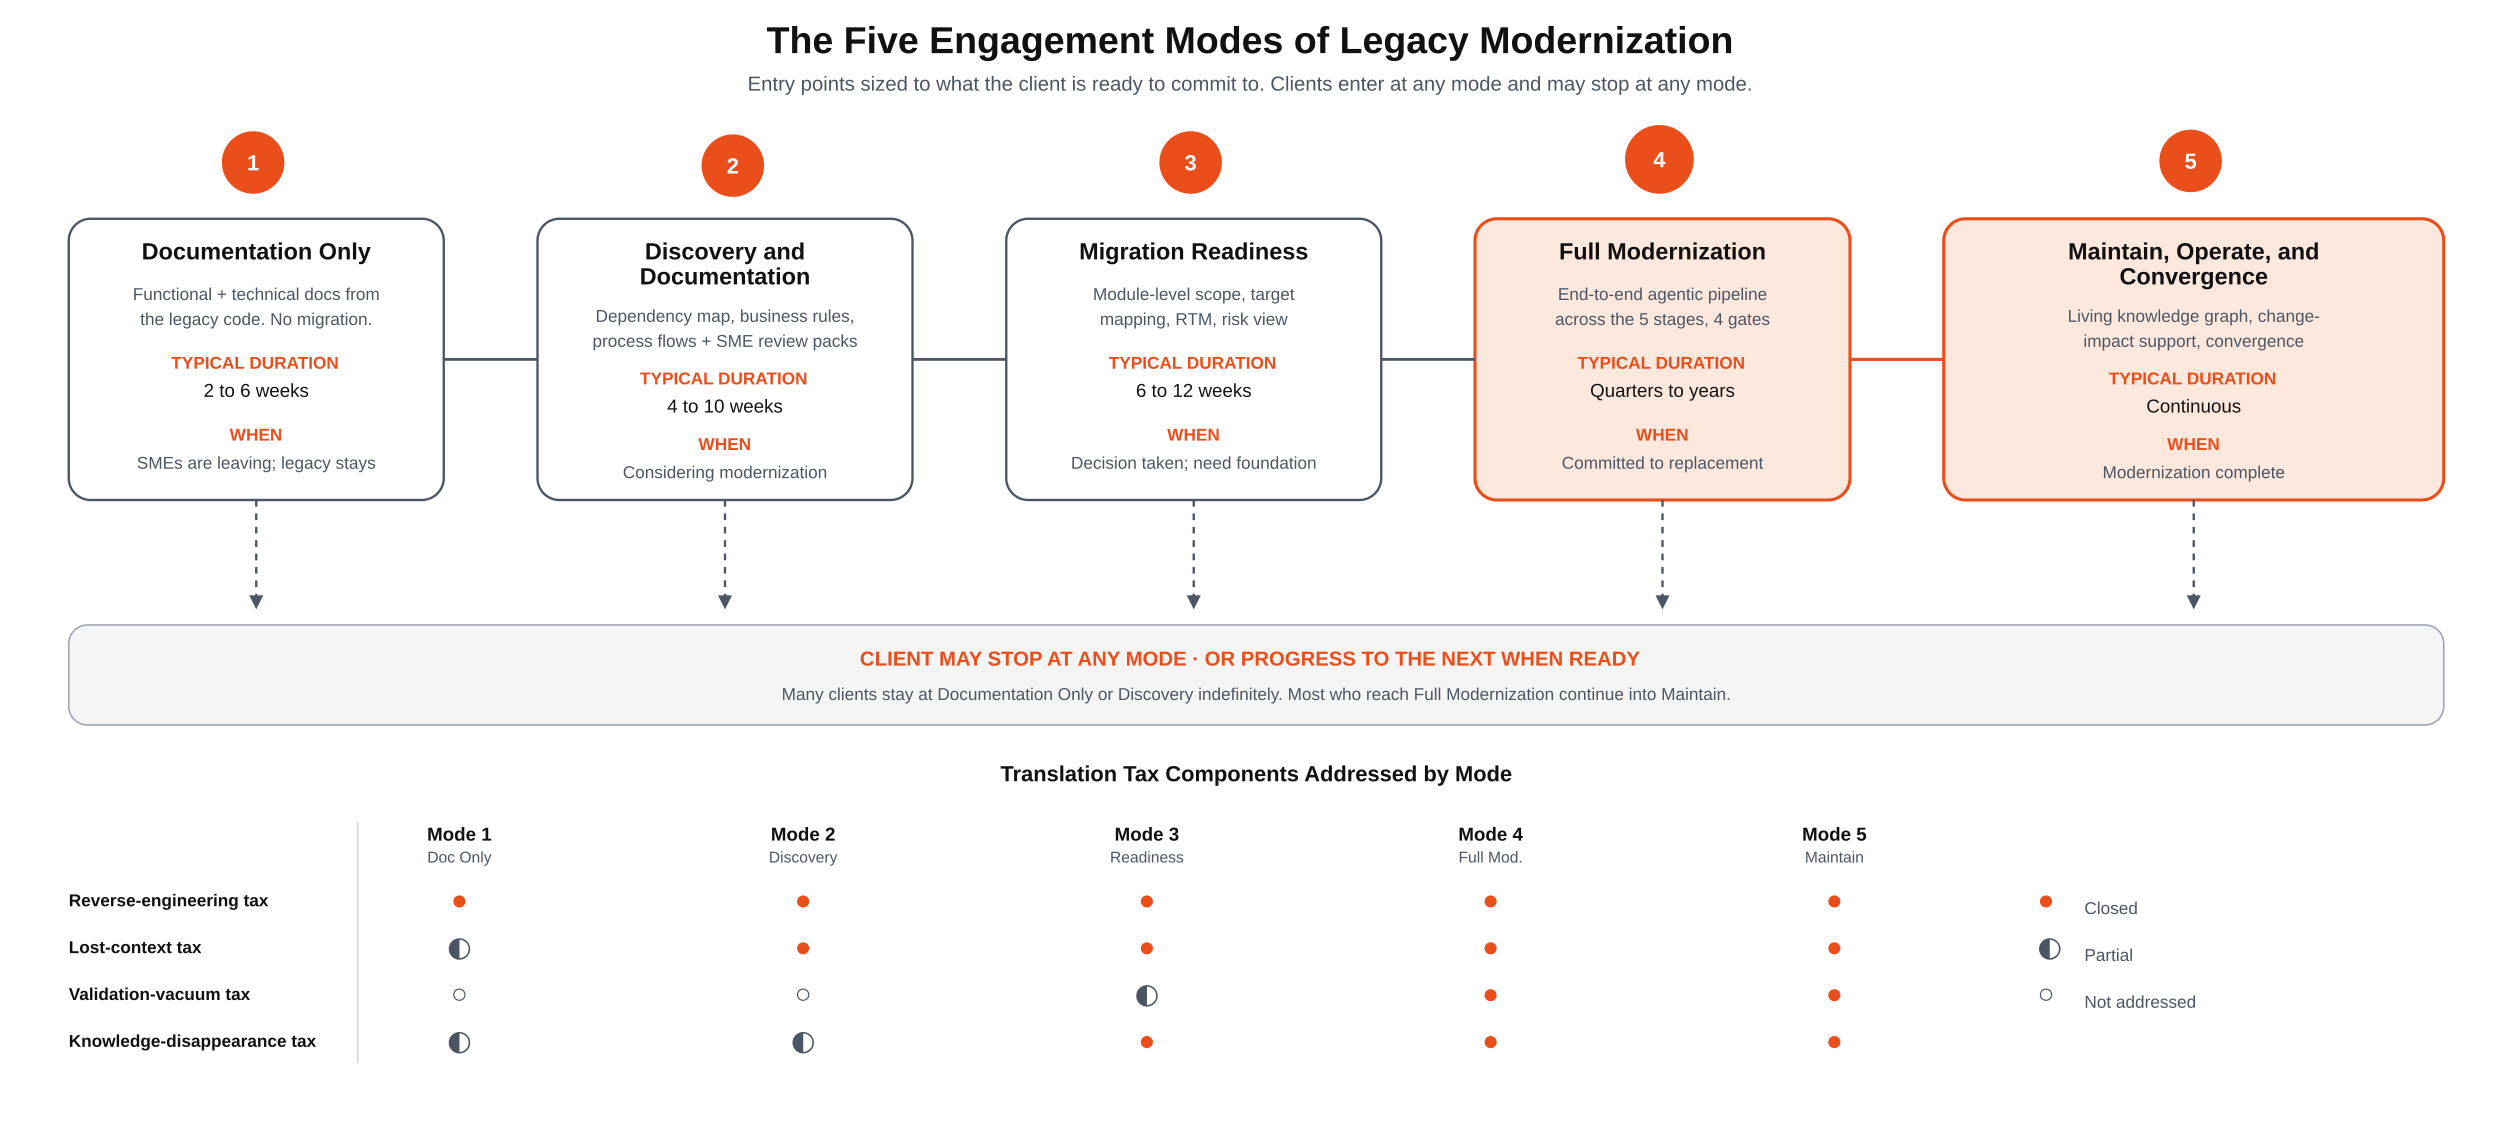
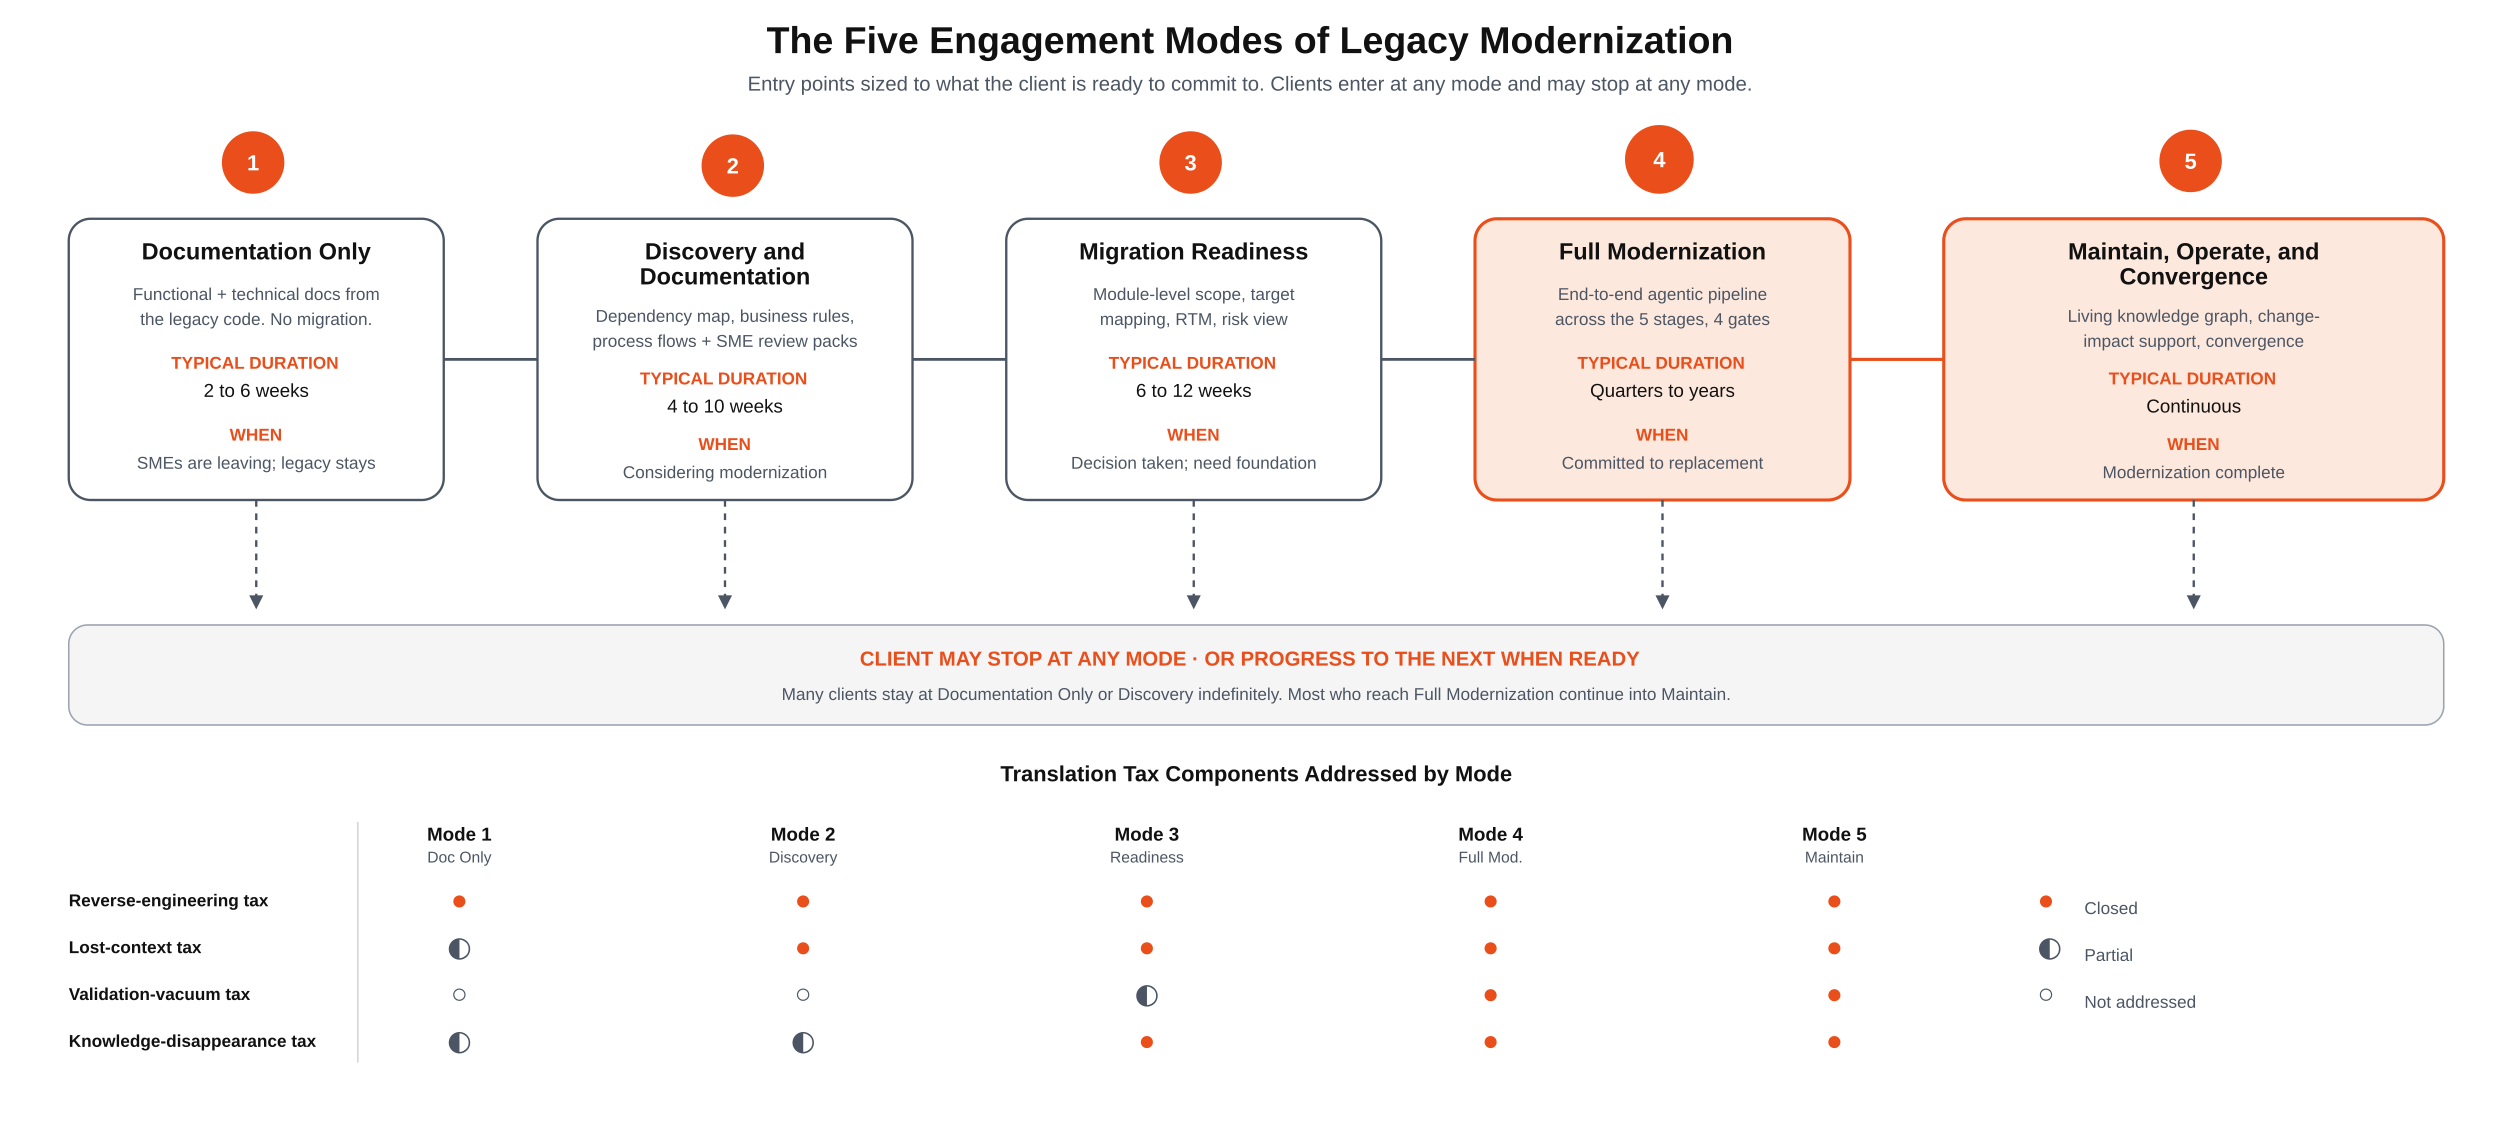
<svg xmlns="http://www.w3.org/2000/svg" width="100%" height="100%" viewBox="0 0 1600 720" version="1.1" xml:space="preserve" style="fill-rule:evenodd;clip-rule:evenodd;" class="se-svg">
  <g transform="matrix(1,0,0,1,800,34)">
    <text x="-309.375px" y="0px" style="font-family:'Arial-BoldMT', 'Arial', sans-serif;font-weight:700;font-size:24px;fill:var(--se-text,#111111);">The Five Engagement Modes of Legacy Modernization</text>
  </g>
  <g transform="matrix(1,0,0,1,800,58)">
    <text x="-321.547px" y="0px" style="font-family:'ArialMT', 'Arial', sans-serif;font-size:13px;fill:var(--se-text-secondary,#4b5563);">Entry points sized to what the client is ready to commit to. Clients enter at any mode and may stop at any mode.</text>
  </g>
  <g transform="matrix(1,0,0,1,42,-26)">
    <circle cx="120" cy="130" r="20" style="fill:var(--se-accent,#E94E1B);" />
  </g>
  <g transform="matrix(1,0,0,1,162,109)">
    <text x="-3.893px" y="0px" style="font-family:'Arial-BoldMT', 'Arial', sans-serif;font-weight:700;font-size:14px;fill:var(--se-box-fill,#ffffff);">1</text>
  </g>
  <g transform="matrix(1,0,0,1,4,-30)">
    <path d="M280,184L280,336C280,343.727 273.727,350 266,350L54,350C46.273,350 40,343.727 40,336L40,184C40,176.273 46.273,170 54,170L266,170C273.727,170 280,176.273 280,184Z" style="fill:var(--se-box-fill,#ffffff);stroke:var(--se-text-secondary,#4b5563);stroke-width:1.5px;" />
  </g>
  <g transform="matrix(1,0,0,1,164,166)">
    <text x="-73.337px" y="0px" style="font-family:'Arial-BoldMT', 'Arial', sans-serif;font-weight:700;font-size:15px;fill:var(--se-text,#111111);">Documentation Only</text>
  </g>
  <g transform="matrix(1,0,0,1,164,192)">
    <text x="-79.025px" y="0px" style="font-family:'ArialMT', 'Arial', sans-serif;font-size:11px;fill:var(--se-text-secondary,#4b5563);">Functional + technical docs from</text>
  </g>
  <g transform="matrix(1,0,0,1,164,208)">
    <text x="-74.29px" y="0px" style="font-family:'ArialMT', 'Arial', sans-serif;font-size:11px;fill:var(--se-text-secondary,#4b5563);">the legacy code. No migration.</text>
  </g>
  <g transform="matrix(1,0,0,1,163.945,236)">
-     <text x="-54.399px" y="0px" style="font-family:'Arial-BoldMT', 'Arial', sans-serif;font-weight:700;font-size:11px;fill:var(--se-accent,#E94E1B);">T<tspan x="-47.57px -40.123px -32.676px -29.51px -21.456px -13.402px -6.772px -3.605px 4.448px 12.502px 20.556px 27.794px 34.623px 37.789px 46.455px " y="0px 0px 0px 0px 0px 0px 0px 0px 0px 0px 0px 0px 0px 0px 0px ">YPICAL DURATION</tspan>
-     </text>
+     <text x="-54.399px" y="0px" style="font-family:'Arial-BoldMT', 'Arial', sans-serif;font-weight:700;font-size:11px;fill:var(--se-accent,#E94E1B);">TYPICAL DURATION</text>
  </g>
  <g transform="matrix(1,0,0,1,164,254)">
    <text x="-33.686px" y="0px" style="font-family:'ArialMT', 'Arial', sans-serif;font-size:12px;fill:var(--se-text,#111111);">2 to 6 weeks</text>
  </g>
  <g transform="matrix(1,0,0,1,163.945,282)">
-     <text x="-16.968px" y="0px" style="font-family:'Arial-BoldMT', 'Arial', sans-serif;font-weight:700;font-size:11px;fill:var(--se-accent,#E94E1B);">W<tspan x="-6.476px 1.578px 9.025px " y="0px 0px 0px ">HEN</tspan>
-     </text>
+     <text x="-16.968px" y="0px" style="font-family:'Arial-BoldMT', 'Arial', sans-serif;font-weight:700;font-size:11px;fill:var(--se-accent,#E94E1B);">WHEN</text>
  </g>
  <g transform="matrix(1,0,0,1,164,300)">
    <text x="-76.423px" y="0px" style="font-family:'ArialMT', 'Arial', sans-serif;font-size:11px;fill:var(--se-text-secondary,#4b5563);">SMEs are leaving; legacy stays</text>
  </g>
  <g transform="matrix(1,0,0,1,49,-24)">
    <circle cx="420" cy="130" r="20" style="fill:var(--se-accent,#E94E1B);" />
  </g>
  <g transform="matrix(1,0,0,1,469,111)">
    <text x="-3.893px" y="0px" style="font-family:'Arial-BoldMT', 'Arial', sans-serif;font-weight:700;font-size:14px;fill:var(--se-box-fill,#ffffff);">2</text>
  </g>
  <g transform="matrix(1,0,0,1,4,-30)">
    <path d="M580,184L580,336C580,343.727 573.727,350 566,350L354,350C346.273,350 340,343.727 340,336L340,184C340,176.273 346.273,170 354,170L566,170C573.727,170 580,176.273 580,184Z" style="fill:var(--se-box-fill,#ffffff);stroke:var(--se-text-secondary,#4b5563);stroke-width:1.5px;" />
  </g>
  <g transform="matrix(1,0,0,1,464,166)">
    <text x="-51.273px" y="0px" style="font-family:'Arial-BoldMT', 'Arial', sans-serif;font-weight:700;font-size:15px;fill:var(--se-text,#111111);">Discovery and</text>
  </g>
  <g transform="matrix(1,0,0,1,464,182)">
    <text x="-54.584px" y="0px" style="font-family:'Arial-BoldMT', 'Arial', sans-serif;font-weight:700;font-size:15px;fill:var(--se-text,#111111);">Documentation</text>
  </g>
  <g transform="matrix(1,0,0,1,464,206)">
    <text x="-82.852px" y="0px" style="font-family:'ArialMT', 'Arial', sans-serif;font-size:11px;fill:var(--se-text-secondary,#4b5563);">Dependency map, business rules,</text>
  </g>
  <g transform="matrix(1,0,0,1,464,222)">
    <g transform="matrix(11,0,0,11,-43.24805,0)">
        </g>
    <g transform="matrix(11,0,0,11,-40.1919,0)">
        </g>
    <text x="-84.82px" y="0px" style="font-family:'ArialMT', 'Arial', sans-serif;font-size:11px;fill:var(--se-text-secondary,#4b5563);">process ﬂows + SME review packs</text>
  </g>
  <g transform="matrix(1,0,0,1,463.945,246)">
-     <text x="-54.399px" y="0px" style="font-family:'Arial-BoldMT', 'Arial', sans-serif;font-weight:700;font-size:11px;fill:var(--se-accent,#E94E1B);">T<tspan x="-47.57px -40.123px -32.676px -29.51px -21.456px -13.402px -6.772px -3.605px 4.448px 12.502px 20.556px 27.794px 34.623px 37.789px 46.455px " y="0px 0px 0px 0px 0px 0px 0px 0px 0px 0px 0px 0px 0px 0px 0px ">YPICAL DURATION</tspan>
-     </text>
+     <text x="-54.399px" y="0px" style="font-family:'Arial-BoldMT', 'Arial', sans-serif;font-weight:700;font-size:11px;fill:var(--se-accent,#E94E1B);">TYPICAL DURATION</text>
  </g>
  <g transform="matrix(1,0,0,1,464,264)">
    <text x="-37.022px" y="0px" style="font-family:'ArialMT', 'Arial', sans-serif;font-size:12px;fill:var(--se-text,#111111);">4 to 10 weeks</text>
  </g>
  <g transform="matrix(1,0,0,1,463.945,288)">
-     <text x="-16.968px" y="0px" style="font-family:'Arial-BoldMT', 'Arial', sans-serif;font-weight:700;font-size:11px;fill:var(--se-accent,#E94E1B);">W<tspan x="-6.476px 1.578px 9.025px " y="0px 0px 0px ">HEN</tspan>
-     </text>
+     <text x="-16.968px" y="0px" style="font-family:'Arial-BoldMT', 'Arial', sans-serif;font-weight:700;font-size:11px;fill:var(--se-accent,#E94E1B);">WHEN</text>
  </g>
  <g transform="matrix(1,0,0,1,464,306)">
    <text x="-65.425px" y="0px" style="font-family:'ArialMT', 'Arial', sans-serif;font-size:11px;fill:var(--se-text-secondary,#4b5563);">Considering modernization</text>
  </g>
  <g transform="matrix(1,0,0,1,42,-26)">
    <circle cx="720" cy="130" r="20" style="fill:var(--se-accent,#E94E1B);" />
  </g>
  <g transform="matrix(1,0,0,1,762,109)">
    <text x="-3.893px" y="0px" style="font-family:'Arial-BoldMT', 'Arial', sans-serif;font-weight:700;font-size:14px;fill:var(--se-box-fill,#ffffff);">3</text>
  </g>
  <g transform="matrix(1,0,0,1,4,-30)">
    <path d="M880,184L880,336C880,343.727 873.727,350 866,350L654,350C646.273,350 640,343.727 640,336L640,184C640,176.273 646.273,170 654,170L866,170C873.727,170 880,176.273 880,184Z" style="fill:var(--se-box-fill,#ffffff);stroke:var(--se-text-secondary,#4b5563);stroke-width:1.5px;" />
  </g>
  <g transform="matrix(1,0,0,1,764,166)">
    <text x="-73.348px" y="0px" style="font-family:'Arial-BoldMT', 'Arial', sans-serif;font-weight:700;font-size:15px;fill:var(--se-text,#111111);">Migration Readiness</text>
  </g>
  <g transform="matrix(1,0,0,1,764,192)">
    <text x="-64.507px" y="0px" style="font-family:'ArialMT', 'Arial', sans-serif;font-size:11px;fill:var(--se-text-secondary,#4b5563);">Module-level scope, target</text>
  </g>
  <g transform="matrix(1,0,0,1,764,208)">
-     <text x="-60.108px" y="0px" style="font-family:'ArialMT', 'Arial', sans-serif;font-size:11px;fill:var(--se-text-secondary,#4b5563);">mapping, R<tspan x="-4.055px 2.664px " y="0px 0px ">TM</tspan>, risk view</text>
+     <text x="-60.108px" y="0px" style="font-family:'ArialMT', 'Arial', sans-serif;font-size:11px;fill:var(--se-text-secondary,#4b5563);">mapping, RTM, risk view</text>
  </g>
  <g transform="matrix(1,0,0,1,763.945,236)">
-     <text x="-54.399px" y="0px" style="font-family:'Arial-BoldMT', 'Arial', sans-serif;font-weight:700;font-size:11px;fill:var(--se-accent,#E94E1B);">T<tspan x="-47.57px -40.123px -32.676px -29.51px -21.456px -13.402px -6.772px -3.605px 4.448px 12.502px 20.556px 27.794px 34.623px 37.789px 46.455px " y="0px 0px 0px 0px 0px 0px 0px 0px 0px 0px 0px 0px 0px 0px 0px ">YPICAL DURATION</tspan>
-     </text>
+     <text x="-54.399px" y="0px" style="font-family:'Arial-BoldMT', 'Arial', sans-serif;font-weight:700;font-size:11px;fill:var(--se-accent,#E94E1B);">TYPICAL DURATION</text>
  </g>
  <g transform="matrix(1,0,0,1,764,254)">
    <text x="-37.022px" y="0px" style="font-family:'ArialMT', 'Arial', sans-serif;font-size:12px;fill:var(--se-text,#111111);">6 to 12 weeks</text>
  </g>
  <g transform="matrix(1,0,0,1,763.945,282)">
-     <text x="-16.968px" y="0px" style="font-family:'Arial-BoldMT', 'Arial', sans-serif;font-weight:700;font-size:11px;fill:var(--se-accent,#E94E1B);">W<tspan x="-6.476px 1.578px 9.025px " y="0px 0px 0px ">HEN</tspan>
-     </text>
+     <text x="-16.968px" y="0px" style="font-family:'Arial-BoldMT', 'Arial', sans-serif;font-weight:700;font-size:11px;fill:var(--se-accent,#E94E1B);">WHEN</text>
  </g>
  <g transform="matrix(1,0,0,1,764,300)">
    <text x="-78.584px" y="0px" style="font-family:'ArialMT', 'Arial', sans-serif;font-size:11px;fill:var(--se-text-secondary,#4b5563);">Decision taken; need foundation</text>
  </g>
  <g transform="matrix(1,0,0,1,42,-28)">
    <circle cx="1020" cy="130" r="22" style="fill:var(--se-accent,#E94E1B);" />
  </g>
  <g transform="matrix(1,0,0,1,1062,107)">
    <text x="-3.893px" y="0px" style="font-family:'Arial-BoldMT', 'Arial', sans-serif;font-weight:700;font-size:14px;fill:var(--se-box-fill,#ffffff);">4</text>
  </g>
  <g transform="matrix(1,0,0,1,4,-30)">
    <path d="M1180,184L1180,336C1180,343.727 1173.727,350 1166,350L954,350C946.273,350 940,343.727 940,336L940,184C940,176.273 946.273,170 954,170L1166,170C1173.727,170 1180,176.273 1180,184Z" style="fill:var(--se-accent-fill,#FDE8DD);stroke:var(--se-accent,#E94E1B);stroke-width:2px;" />
  </g>
  <g transform="matrix(1,0,0,1,1064,166)">
    <text x="-66.244px" y="0px" style="font-family:'Arial-BoldMT', 'Arial', sans-serif;font-weight:700;font-size:15px;fill:var(--se-text,#111111);">Full Modernization</text>
  </g>
  <g transform="matrix(1,0,0,1,1064,192)">
    <text x="-66.964px" y="0px" style="font-family:'ArialMT', 'Arial', sans-serif;font-size:11px;fill:var(--se-text-secondary,#4b5563);">End-to-end agentic pipeline</text>
  </g>
  <g transform="matrix(1,0,0,1,1064,208)">
    <text x="-68.79px" y="0px" style="font-family:'ArialMT', 'Arial', sans-serif;font-size:11px;fill:var(--se-text-secondary,#4b5563);">across the 5 stages, 4 gates</text>
  </g>
  <g transform="matrix(1,0,0,1,1063.945,236)">
-     <text x="-54.399px" y="0px" style="font-family:'Arial-BoldMT', 'Arial', sans-serif;font-weight:700;font-size:11px;fill:var(--se-accent,#E94E1B);">T<tspan x="-47.57px -40.123px -32.676px -29.51px -21.456px -13.402px -6.772px -3.605px 4.448px 12.502px 20.556px 27.794px 34.623px 37.789px 46.455px " y="0px 0px 0px 0px 0px 0px 0px 0px 0px 0px 0px 0px 0px 0px 0px ">YPICAL DURATION</tspan>
-     </text>
+     <text x="-54.399px" y="0px" style="font-family:'Arial-BoldMT', 'Arial', sans-serif;font-weight:700;font-size:11px;fill:var(--se-accent,#E94E1B);">TYPICAL DURATION</text>
  </g>
  <g transform="matrix(1,0,0,1,1064,254)">
    <text x="-46.351px" y="0px" style="font-family:'ArialMT', 'Arial', sans-serif;font-size:12px;fill:var(--se-text,#111111);">Quarters to years</text>
  </g>
  <g transform="matrix(1,0,0,1,1063.945,282)">
-     <text x="-16.968px" y="0px" style="font-family:'Arial-BoldMT', 'Arial', sans-serif;font-weight:700;font-size:11px;fill:var(--se-accent,#E94E1B);">W<tspan x="-6.476px 1.578px 9.025px " y="0px 0px 0px ">HEN</tspan>
-     </text>
+     <text x="-16.968px" y="0px" style="font-family:'Arial-BoldMT', 'Arial', sans-serif;font-weight:700;font-size:11px;fill:var(--se-accent,#E94E1B);">WHEN</text>
  </g>
  <g transform="matrix(1,0,0,1,1064,300)">
    <text x="-64.499px" y="0px" style="font-family:'ArialMT', 'Arial', sans-serif;font-size:11px;fill:var(--se-text-secondary,#4b5563);">Committed to replacement</text>
  </g>
  <g transform="matrix(1,0,0,1,82,-27)">
    <circle cx="1320" cy="130" r="20" style="fill:var(--se-accent,#E94E1B);" />
  </g>
  <g transform="matrix(1,0,0,1,1402,108)">
    <text x="-3.893px" y="0px" style="font-family:'Arial-BoldMT', 'Arial', sans-serif;font-weight:700;font-size:14px;fill:var(--se-box-fill,#ffffff);">5</text>
  </g>
  <g transform="matrix(1,0,0,1,4,-30)">
    <path d="M1560,184L1560,336C1560,343.727 1553.727,350 1546,350L1254,350C1246.273,350 1240,343.727 1240,336L1240,184C1240,176.273 1246.273,170 1254,170L1546,170C1553.727,170 1560,176.273 1560,184Z" style="fill:var(--se-accent-fill,#FDE8DD);stroke:var(--se-accent,#E94E1B);stroke-width:2px;" />
  </g>
  <g transform="matrix(1,0,0,1,1404,166)">
    <text x="-80.431px" y="0px" style="font-family:'Arial-BoldMT', 'Arial', sans-serif;font-weight:700;font-size:15px;fill:var(--se-text,#111111);">Maintain, Operate, and</text>
  </g>
  <g transform="matrix(1,0,0,1,1404,182)">
    <text x="-47.516px" y="0px" style="font-family:'Arial-BoldMT', 'Arial', sans-serif;font-weight:700;font-size:15px;fill:var(--se-text,#111111);">Convergence</text>
  </g>
  <g transform="matrix(1,0,0,1,1404,206)">
    <text x="-80.722px" y="0px" style="font-family:'ArialMT', 'Arial', sans-serif;font-size:11px;fill:var(--se-text-secondary,#4b5563);">Living knowledge graph, change-</text>
  </g>
  <g transform="matrix(1,0,0,1,1404,222)">
    <text x="-70.622px" y="0px" style="font-family:'ArialMT', 'Arial', sans-serif;font-size:11px;fill:var(--se-text-secondary,#4b5563);">impact support, convergence</text>
  </g>
  <g transform="matrix(1,0,0,1,1403.945,246)">
-     <text x="-54.399px" y="0px" style="font-family:'Arial-BoldMT', 'Arial', sans-serif;font-weight:700;font-size:11px;fill:var(--se-accent,#E94E1B);">T<tspan x="-47.57px -40.123px -32.676px -29.51px -21.456px -13.402px -6.772px -3.605px 4.448px 12.502px 20.556px 27.794px 34.623px 37.789px 46.455px " y="0px 0px 0px 0px 0px 0px 0px 0px 0px 0px 0px 0px 0px 0px 0px ">YPICAL DURATION</tspan>
-     </text>
+     <text x="-54.399px" y="0px" style="font-family:'Arial-BoldMT', 'Arial', sans-serif;font-weight:700;font-size:11px;fill:var(--se-accent,#E94E1B);">TYPICAL DURATION</text>
  </g>
  <g transform="matrix(1,0,0,1,1404,264)">
    <text x="-30.354px" y="0px" style="font-family:'ArialMT', 'Arial', sans-serif;font-size:12px;fill:var(--se-text,#111111);">Continuous</text>
  </g>
  <g transform="matrix(1,0,0,1,1403.945,288)">
-     <text x="-16.968px" y="0px" style="font-family:'Arial-BoldMT', 'Arial', sans-serif;font-weight:700;font-size:11px;fill:var(--se-accent,#E94E1B);">W<tspan x="-6.476px 1.578px 9.025px " y="0px 0px 0px ">HEN</tspan>
-     </text>
+     <text x="-16.968px" y="0px" style="font-family:'Arial-BoldMT', 'Arial', sans-serif;font-weight:700;font-size:11px;fill:var(--se-accent,#E94E1B);">WHEN</text>
  </g>
  <g transform="matrix(1,0,0,1,1404,306)">
    <text x="-58.392px" y="0px" style="font-family:'ArialMT', 'Arial', sans-serif;font-size:11px;fill:var(--se-text-secondary,#4b5563);">Modernization complete</text>
  </g>
  <g transform="matrix(1,0,0,1,4,-30)">
    <path d="M280,260L340,260" style="fill:none;fill-rule:nonzero;stroke:var(--se-text-secondary,#4b5563);stroke-width:1.8px;" />
  </g>
  <g transform="matrix(1,0,0,1,4,-30)">
    <path d="M580,260L640,260" style="fill:none;fill-rule:nonzero;stroke:var(--se-text-secondary,#4b5563);stroke-width:1.8px;" />
  </g>
  <g transform="matrix(1,0,0,1,4,-30)">
    <path d="M880,260L940,260" style="fill:none;fill-rule:nonzero;stroke:var(--se-text-secondary,#4b5563);stroke-width:1.8px;" />
  </g>
  <g transform="matrix(1,0,0,1,4,-30)">
    <path d="M1180,260L1240,260" style="fill:none;fill-rule:nonzero;stroke:var(--se-accent,#E94E1B);stroke-width:2px;" />
  </g>
  <g>
    <g transform="matrix(1,0,0,1,4,-30)">
      <g transform="matrix(1,-0,-0,1,-4,30)">
        <path d="M168.5,381L164,390L159.5,381L168.5,381Z" style="fill:var(--se-text-secondary,#4b5563);fill-rule:nonzero;" />
        <path d="M164,320L164,382.8" style="fill:none;fill-rule:nonzero;stroke:var(--se-text-secondary,#4b5563);stroke-width:1.5px;stroke-dasharray:4.286,4.286;" />
      </g>
    </g>
    <g transform="matrix(1,0,0,1,4,-30)">
      <g transform="matrix(1,-0,-0,1,-4,30)">
        <path d="M468.5,381L464,390L459.5,381L468.5,381Z" style="fill:var(--se-text-secondary,#4b5563);fill-rule:nonzero;" />
        <path d="M464,320L464,382.8" style="fill:none;fill-rule:nonzero;stroke:var(--se-text-secondary,#4b5563);stroke-width:1.5px;stroke-dasharray:4.286,4.286;" />
      </g>
    </g>
    <g transform="matrix(1,0,0,1,4,-30)">
      <g transform="matrix(1,-0,-0,1,-4,30)">
        <path d="M768.5,381L764,390L759.5,381L768.5,381Z" style="fill:var(--se-text-secondary,#4b5563);fill-rule:nonzero;" />
        <path d="M764,320L764,382.8" style="fill:none;fill-rule:nonzero;stroke:var(--se-text-secondary,#4b5563);stroke-width:1.5px;stroke-dasharray:4.286,4.286;" />
      </g>
    </g>
    <g transform="matrix(1,0,0,1,4,-30)">
      <g transform="matrix(1,-0,-0,1,-4,30)">
        <path d="M1068.5,381L1064,390L1059.5,381L1068.5,381Z" style="fill:var(--se-text-secondary,#4b5563);fill-rule:nonzero;" />
        <path d="M1064,320L1064,382.8" style="fill:none;fill-rule:nonzero;stroke:var(--se-text-secondary,#4b5563);stroke-width:1.5px;stroke-dasharray:4.286,4.286;" />
      </g>
    </g>
    <g transform="matrix(1,0,0,1,4,-30)">
      <g transform="matrix(1,-0,-0,1,-4,30)">
        <path d="M1408.5,381L1404,390L1399.5,381L1408.5,381Z" style="fill:var(--se-text-secondary,#4b5563);fill-rule:nonzero;" />
        <path d="M1404,320L1404,382.8" style="fill:none;fill-rule:nonzero;stroke:var(--se-text-secondary,#4b5563);stroke-width:1.5px;stroke-dasharray:4.286,4.286;" />
      </g>
    </g>
  </g>
  <g transform="matrix(1,0,0,1,4,-30)">
    <path d="M1560,442L1560,482C1560,488.623 1554.623,494 1548,494L52,494C45.377,494 40,488.623 40,482L40,442C40,435.377 45.377,430 52,430L1548,430C1554.623,430 1560,435.377 1560,442Z" style="fill:var(--se-panel-fill,#f5f5f5);stroke:var(--se-panel-stroke,#9ca3af);stroke-width:1px;" />
  </g>
  <g transform="matrix(1,0,0,1,803.935,426)">
-     <text x="-253.653px" y="0px" style="font-family:'Arial-BoldMT', 'Arial', sans-serif;font-weight:700;font-size:13px;fill:var(--se-accent,#E94E1B);">C<tspan x="-244.135px -236.064px -232.322px -223.521px -214.003px -205.932px -202.19px -191.231px -182.906px -174.34px -170.599px -161.798px -153.962px -143.72px -135.154px -131.894px -123.341px -115.27px -112.011px -102.493px -92.974px -84.408px -80.667px -69.707px -59.466px -49.947px -41.147px -37.405px -32.946px -29.204px -18.962px -9.444px -5.702px 3.099px 12.617px 22.859px 33.101px 42.619px 51.42px 60.221px 69.022px 72.763px 80.599px 90.841px 94.583px 102.654px 112.172px 120.973px 124.715px 134.233px 143.034px 151.835px 159.906px 163.648px 176.048px 185.566px 194.367px 203.885px 207.627px 217.145px 225.946px 235.464px 244.982px " y="0px 0px 0px 0px 0px 0px 0px 0px 0px 0px 0px 0px 0px 0px 0px 0px 0px 0px 0px 0px 0px 0px 0px 0px 0px 0px 0px 0px 0px 0px 0px 0px 0px 0px 0px 0px 0px 0px 0px 0px 0px 0px 0px 0px 0px 0px 0px 0px 0px 0px 0px 0px 0px 0px 0px 0px 0px 0px 0px 0px 0px 0px 0px ">LIENT MAY STOP AT ANY MODE · OR PROGRESS TO THE NEXT WHEN READY</tspan>
-     </text>
+     <text x="-253.653px" y="0px" style="font-family:'Arial-BoldMT', 'Arial', sans-serif;font-weight:700;font-size:13px;fill:var(--se-accent,#E94E1B);">CLIENT MAY STOP AT ANY MODE · OR PROGRESS TO THE NEXT WHEN READY</text>
  </g>
  <g transform="matrix(1,0,0,1,804,448)">
    <g transform="matrix(11,0,0,11,-16.41675,0)">
        </g>
    <g transform="matrix(11,0,0,11,-13.3606,0)">
        </g>
-     <text x="-303.76px" y="0px" style="font-family:'ArialMT', 'Arial', sans-serif;font-size:11px;fill:var(--se-text-secondary,#4b5563);">Many clients stay at Documentation Only or Discovery indeﬁnitely<tspan x="13.946px 17.002px " y="0px 0px ">. </tspan>Most who reach Full Modernization continue into Maintain.</text>
+     <text x="-303.76px" y="0px" style="font-family:'ArialMT', 'Arial', sans-serif;font-size:11px;fill:var(--se-text-secondary,#4b5563);">Many clients stay at Documentation Only or Discovery indeﬁnitely. Most who reach Full Modernization continue into Maintain.</text>
  </g>
  <g transform="matrix(1,0,0,1,804,500)">
-     <text x="-163.748px" y="0px" style="font-family:'Arial-BoldMT', 'Arial', sans-serif;font-weight:700;font-size:14px;fill:var(--se-text,#111111);">T<tspan x="-155.969px -150.521px " y="0px 0px ">ra</tspan>nslation T<tspan x="-77.663px -69.877px " y="0px 0px ">ax</tspan> Components <tspan x="30.721px 40.831px " y="0px 0px ">Ad</tspan>dressed by Mode</text>
+     <text x="-163.748px" y="0px" style="font-family:'Arial-BoldMT', 'Arial', sans-serif;font-weight:700;font-size:14px;fill:var(--se-text,#111111);">Translation Tax Components Addressed by Mode</text>
  </g>
  <g>
    <g transform="matrix(1,0,0,1,294,538)">
      <text x="-20.669px" y="0px" style="font-family:'Arial-BoldMT', 'Arial', sans-serif;font-weight:700;font-size:12px;fill:var(--se-text,#111111);">Mode 1</text>
    </g>
    <g transform="matrix(1,0,0,1,294,552)">
      <text x="-20.562px" y="0px" style="font-family:'ArialMT', 'Arial', sans-serif;font-size:10px;fill:var(--se-text-secondary,#4b5563);">Doc Only</text>
    </g>
    <g transform="matrix(1,0,0,1,514,538)">
      <text x="-20.669px" y="0px" style="font-family:'Arial-BoldMT', 'Arial', sans-serif;font-weight:700;font-size:12px;fill:var(--se-text,#111111);">Mode 2</text>
    </g>
    <g transform="matrix(1,0,0,1,514,552)">
      <text x="-21.948px" y="0px" style="font-family:'ArialMT', 'Arial', sans-serif;font-size:10px;fill:var(--se-text-secondary,#4b5563);">Discovery</text>
    </g>
    <g transform="matrix(1,0,0,1,734,538)">
      <text x="-20.669px" y="0px" style="font-family:'Arial-BoldMT', 'Arial', sans-serif;font-weight:700;font-size:12px;fill:var(--se-text,#111111);">Mode 3</text>
    </g>
    <g transform="matrix(1,0,0,1,734,552)">
      <text x="-23.625px" y="0px" style="font-family:'ArialMT', 'Arial', sans-serif;font-size:10px;fill:var(--se-text-secondary,#4b5563);">Readiness</text>
    </g>
    <g transform="matrix(1,0,0,1,954,538)">
      <text x="-20.669px" y="0px" style="font-family:'Arial-BoldMT', 'Arial', sans-serif;font-weight:700;font-size:12px;fill:var(--se-text,#111111);">Mode 4</text>
    </g>
    <g transform="matrix(1,0,0,1,954,552)">
      <text x="-20.562px" y="0px" style="font-family:'ArialMT', 'Arial', sans-serif;font-size:10px;fill:var(--se-text-secondary,#4b5563);">Full Mod.</text>
    </g>
    <g transform="matrix(1,0,0,1,1174,538)">
      <text x="-20.669px" y="0px" style="font-family:'Arial-BoldMT', 'Arial', sans-serif;font-weight:700;font-size:12px;fill:var(--se-text,#111111);">Mode 5</text>
    </g>
    <g transform="matrix(1,0,0,1,1174,552)">
      <text x="-18.899px" y="0px" style="font-family:'ArialMT', 'Arial', sans-serif;font-size:10px;fill:var(--se-text-secondary,#4b5563);">Maintain</text>
    </g>
  </g>
  <g>
    <g transform="matrix(1,0,0,1,44,580)">
      <text x="0px" y="0px" style="font-family:'Arial-BoldMT', 'Arial', sans-serif;font-weight:700;font-size:11px;fill:var(--se-text,#111111);">Reverse-engineering tax</text>
    </g>
    <g transform="matrix(1,0,0,1,44,610)">
      <text x="0px" y="0px" style="font-family:'Arial-BoldMT', 'Arial', sans-serif;font-weight:700;font-size:11px;fill:var(--se-text,#111111);">Lost-context tax</text>
    </g>
    <g transform="matrix(1,0,0,1,44,640)">
-       <text x="0px" y="0px" style="font-family:'Arial-BoldMT', 'Arial', sans-serif;font-weight:700;font-size:11px;fill:var(--se-text,#111111);">V<tspan x="6.73px 12.848px " y="0px 0px ">al</tspan>idation-vacuum tax</text>
+       <text x="0px" y="0px" style="font-family:'Arial-BoldMT', 'Arial', sans-serif;font-weight:700;font-size:11px;fill:var(--se-text,#111111);">Validation-vacuum tax</text>
    </g>
    <g transform="matrix(1,0,0,1,44,670)">
      <text x="0px" y="0px" style="font-family:'Arial-BoldMT', 'Arial', sans-serif;font-weight:700;font-size:11px;fill:var(--se-text,#111111);">Knowledge-disappearance tax</text>
    </g>
  </g>
  <g>
    <g transform="matrix(1,0,0,1,294,582)">
      <text x="-5.436px" y="0px" style="font-family:'Arial-BoldMT', 'Arial', sans-serif;font-weight:700;font-size:18px;fill:var(--se-accent,#E94E1B);">●</text>
    </g>
    <g transform="matrix(1,0,0,1,514,582)">
      <text x="-5.436px" y="0px" style="font-family:'Arial-BoldMT', 'Arial', sans-serif;font-weight:700;font-size:18px;fill:var(--se-accent,#E94E1B);">●</text>
    </g>
    <g transform="matrix(1,0,0,1,734,582)">
      <text x="-5.436px" y="0px" style="font-family:'Arial-BoldMT', 'Arial', sans-serif;font-weight:700;font-size:18px;fill:var(--se-accent,#E94E1B);">●</text>
    </g>
    <g transform="matrix(1,0,0,1,954,582)">
      <text x="-5.436px" y="0px" style="font-family:'Arial-BoldMT', 'Arial', sans-serif;font-weight:700;font-size:18px;fill:var(--se-accent,#E94E1B);">●</text>
    </g>
    <g transform="matrix(1,0,0,1,1174,582)">
      <text x="-5.436px" y="0px" style="font-family:'Arial-BoldMT', 'Arial', sans-serif;font-weight:700;font-size:18px;fill:var(--se-accent,#E94E1B);">●</text>
    </g>
    <g transform="matrix(1,0,0,1,294,612)">
      <text x="-7.785px" y="0px" style="font-family:'AppleSDGothicNeo-Bold', 'Apple SD Gothic Neo';font-weight:700;font-size:18px;fill:var(--se-text-secondary,#4b5563);">◐</text>
    </g>
    <g transform="matrix(1,0,0,1,514,612)">
      <text x="-5.436px" y="0px" style="font-family:'Arial-BoldMT', 'Arial', sans-serif;font-weight:700;font-size:18px;fill:var(--se-accent,#E94E1B);">●</text>
    </g>
    <g transform="matrix(1,0,0,1,734,612)">
      <text x="-5.436px" y="0px" style="font-family:'Arial-BoldMT', 'Arial', sans-serif;font-weight:700;font-size:18px;fill:var(--se-accent,#E94E1B);">●</text>
    </g>
    <g transform="matrix(1,0,0,1,954,612)">
      <text x="-5.436px" y="0px" style="font-family:'Arial-BoldMT', 'Arial', sans-serif;font-weight:700;font-size:18px;fill:var(--se-accent,#E94E1B);">●</text>
    </g>
    <g transform="matrix(1,0,0,1,1174,612)">
      <text x="-5.436px" y="0px" style="font-family:'Arial-BoldMT', 'Arial', sans-serif;font-weight:700;font-size:18px;fill:var(--se-accent,#E94E1B);">●</text>
    </g>
    <g transform="matrix(1,0,0,1,294,642)">
      <text x="-5.436px" y="0px" style="font-family:'Arial-BoldMT', 'Arial', sans-serif;font-weight:700;font-size:18px;fill:var(--se-text-secondary,#4b5563);">○</text>
    </g>
    <g transform="matrix(1,0,0,1,514,642)">
      <text x="-5.436px" y="0px" style="font-family:'Arial-BoldMT', 'Arial', sans-serif;font-weight:700;font-size:18px;fill:var(--se-text-secondary,#4b5563);">○</text>
    </g>
    <g transform="matrix(1,0,0,1,734,642)">
      <text x="-7.785px" y="0px" style="font-family:'AppleSDGothicNeo-Bold', 'Apple SD Gothic Neo';font-weight:700;font-size:18px;fill:var(--se-text-secondary,#4b5563);">◐</text>
    </g>
    <g transform="matrix(1,0,0,1,954,642)">
      <text x="-5.436px" y="0px" style="font-family:'Arial-BoldMT', 'Arial', sans-serif;font-weight:700;font-size:18px;fill:var(--se-accent,#E94E1B);">●</text>
    </g>
    <g transform="matrix(1,0,0,1,1174,642)">
      <text x="-5.436px" y="0px" style="font-family:'Arial-BoldMT', 'Arial', sans-serif;font-weight:700;font-size:18px;fill:var(--se-accent,#E94E1B);">●</text>
    </g>
    <g transform="matrix(1,0,0,1,294,672)">
      <text x="-7.785px" y="0px" style="font-family:'AppleSDGothicNeo-Bold', 'Apple SD Gothic Neo';font-weight:700;font-size:18px;fill:var(--se-text-secondary,#4b5563);">◐</text>
    </g>
    <g transform="matrix(1,0,0,1,514,672)">
      <text x="-7.785px" y="0px" style="font-family:'AppleSDGothicNeo-Bold', 'Apple SD Gothic Neo';font-weight:700;font-size:18px;fill:var(--se-text-secondary,#4b5563);">◐</text>
    </g>
    <g transform="matrix(1,0,0,1,734,672)">
      <text x="-5.436px" y="0px" style="font-family:'Arial-BoldMT', 'Arial', sans-serif;font-weight:700;font-size:18px;fill:var(--se-accent,#E94E1B);">●</text>
    </g>
    <g transform="matrix(1,0,0,1,954,672)">
      <text x="-5.436px" y="0px" style="font-family:'Arial-BoldMT', 'Arial', sans-serif;font-weight:700;font-size:18px;fill:var(--se-accent,#E94E1B);">●</text>
    </g>
    <g transform="matrix(1,0,0,1,1174,672)">
      <text x="-5.436px" y="0px" style="font-family:'Arial-BoldMT', 'Arial', sans-serif;font-weight:700;font-size:18px;fill:var(--se-accent,#E94E1B);">●</text>
    </g>
  </g>
  <g transform="matrix(1,0,0,1,4,-30)">
    <path d="M225,556L225,710" style="fill:none;fill-rule:nonzero;stroke:var(--se-grid,#d1d5db);stroke-width:1px;" />
  </g>
  <g>
    <g transform="matrix(1,0,0,1,1304,582)">
      <text x="0px" y="0px" style="font-family:'Arial-BoldMT', 'Arial', sans-serif;font-weight:700;font-size:18px;fill:var(--se-accent,#E94E1B);">●</text>
    </g>
    <g transform="matrix(1,0,0,1,1334,585)">
      <text x="0px" y="0px" style="font-family:'ArialMT', 'Arial', sans-serif;font-size:11px;fill:var(--se-text-secondary,#4b5563);">Closed</text>
    </g>
    <g transform="matrix(1,0,0,1,1304,612)">
      <text x="0px" y="0px" style="font-family:'AppleSDGothicNeo-Bold', 'Apple SD Gothic Neo';font-weight:700;font-size:18px;fill:var(--se-text-secondary,#4b5563);">◐</text>
    </g>
    <g transform="matrix(1,0,0,1,1334,615)">
      <text x="0px" y="0px" style="font-family:'ArialMT', 'Arial', sans-serif;font-size:11px;fill:var(--se-text-secondary,#4b5563);">Partial</text>
    </g>
    <g transform="matrix(1,0,0,1,1304,642)">
      <text x="0px" y="0px" style="font-family:'Arial-BoldMT', 'Arial', sans-serif;font-weight:700;font-size:18px;fill:var(--se-text-secondary,#4b5563);">○</text>
    </g>
    <g transform="matrix(1,0,0,1,1334,645)">
      <text x="0px" y="0px" style="font-family:'ArialMT', 'Arial', sans-serif;font-size:11px;fill:var(--se-text-secondary,#4b5563);">Not addressed</text>
    </g>
  </g>
</svg>
